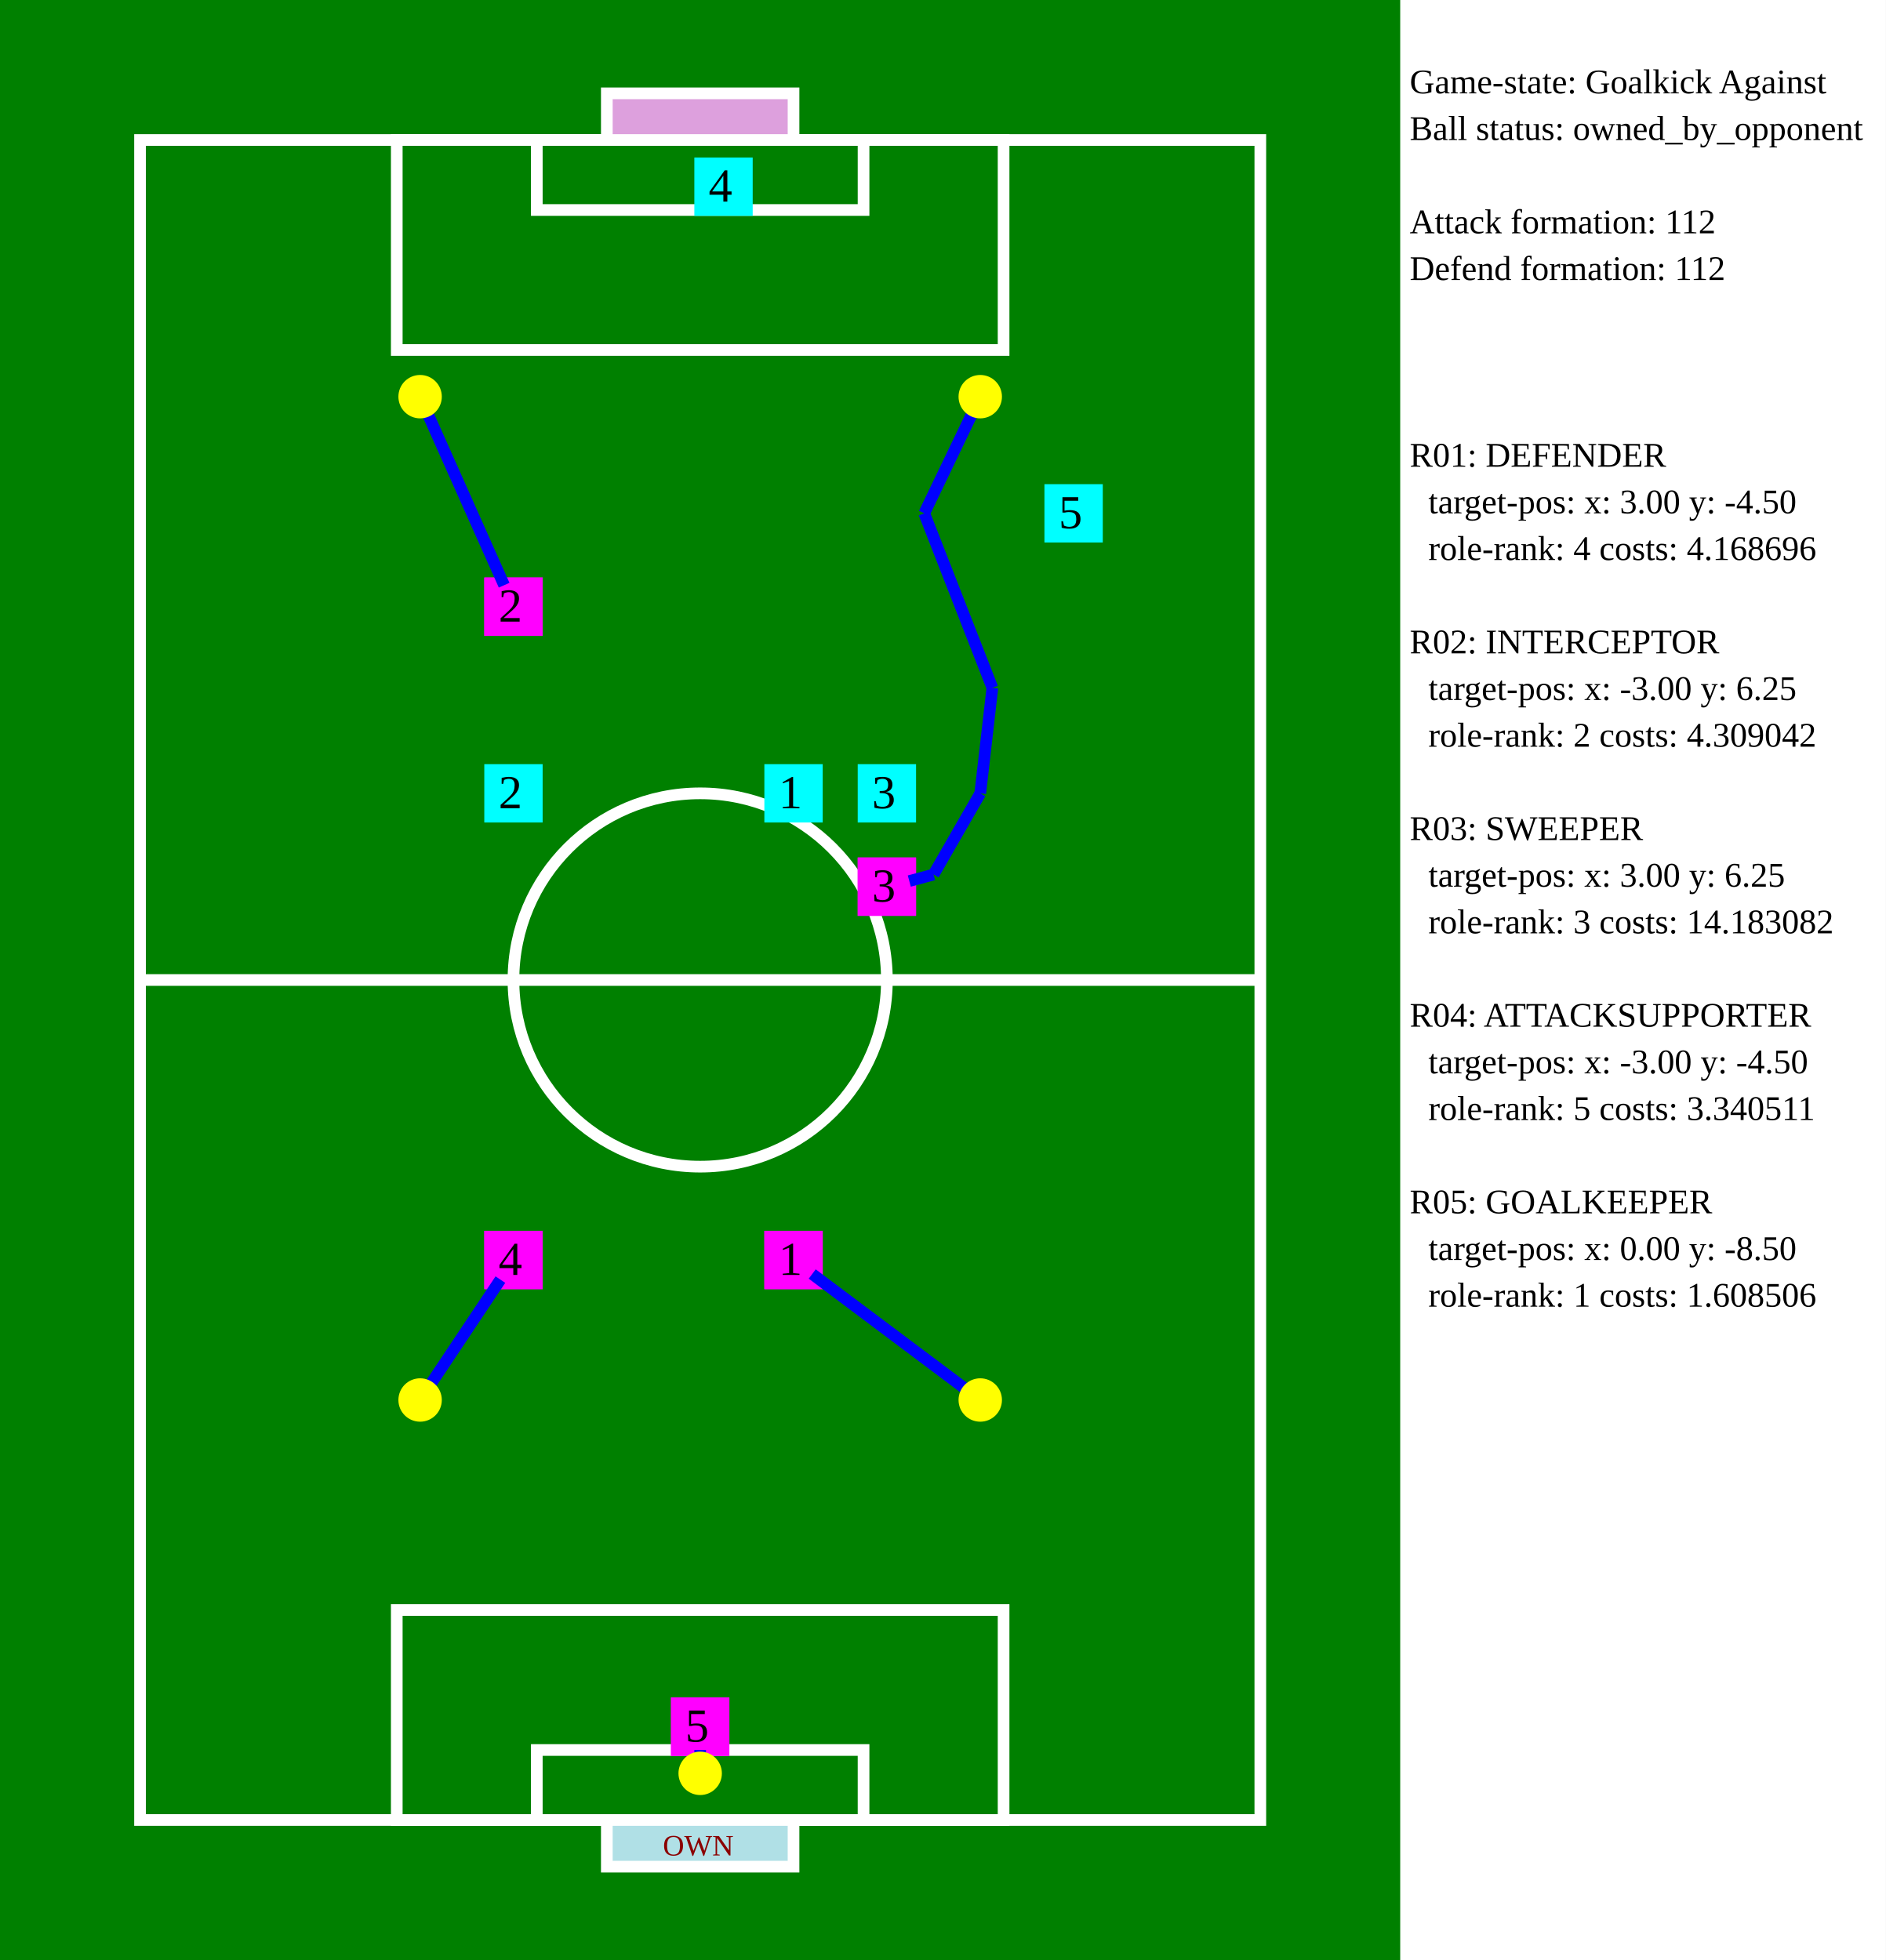
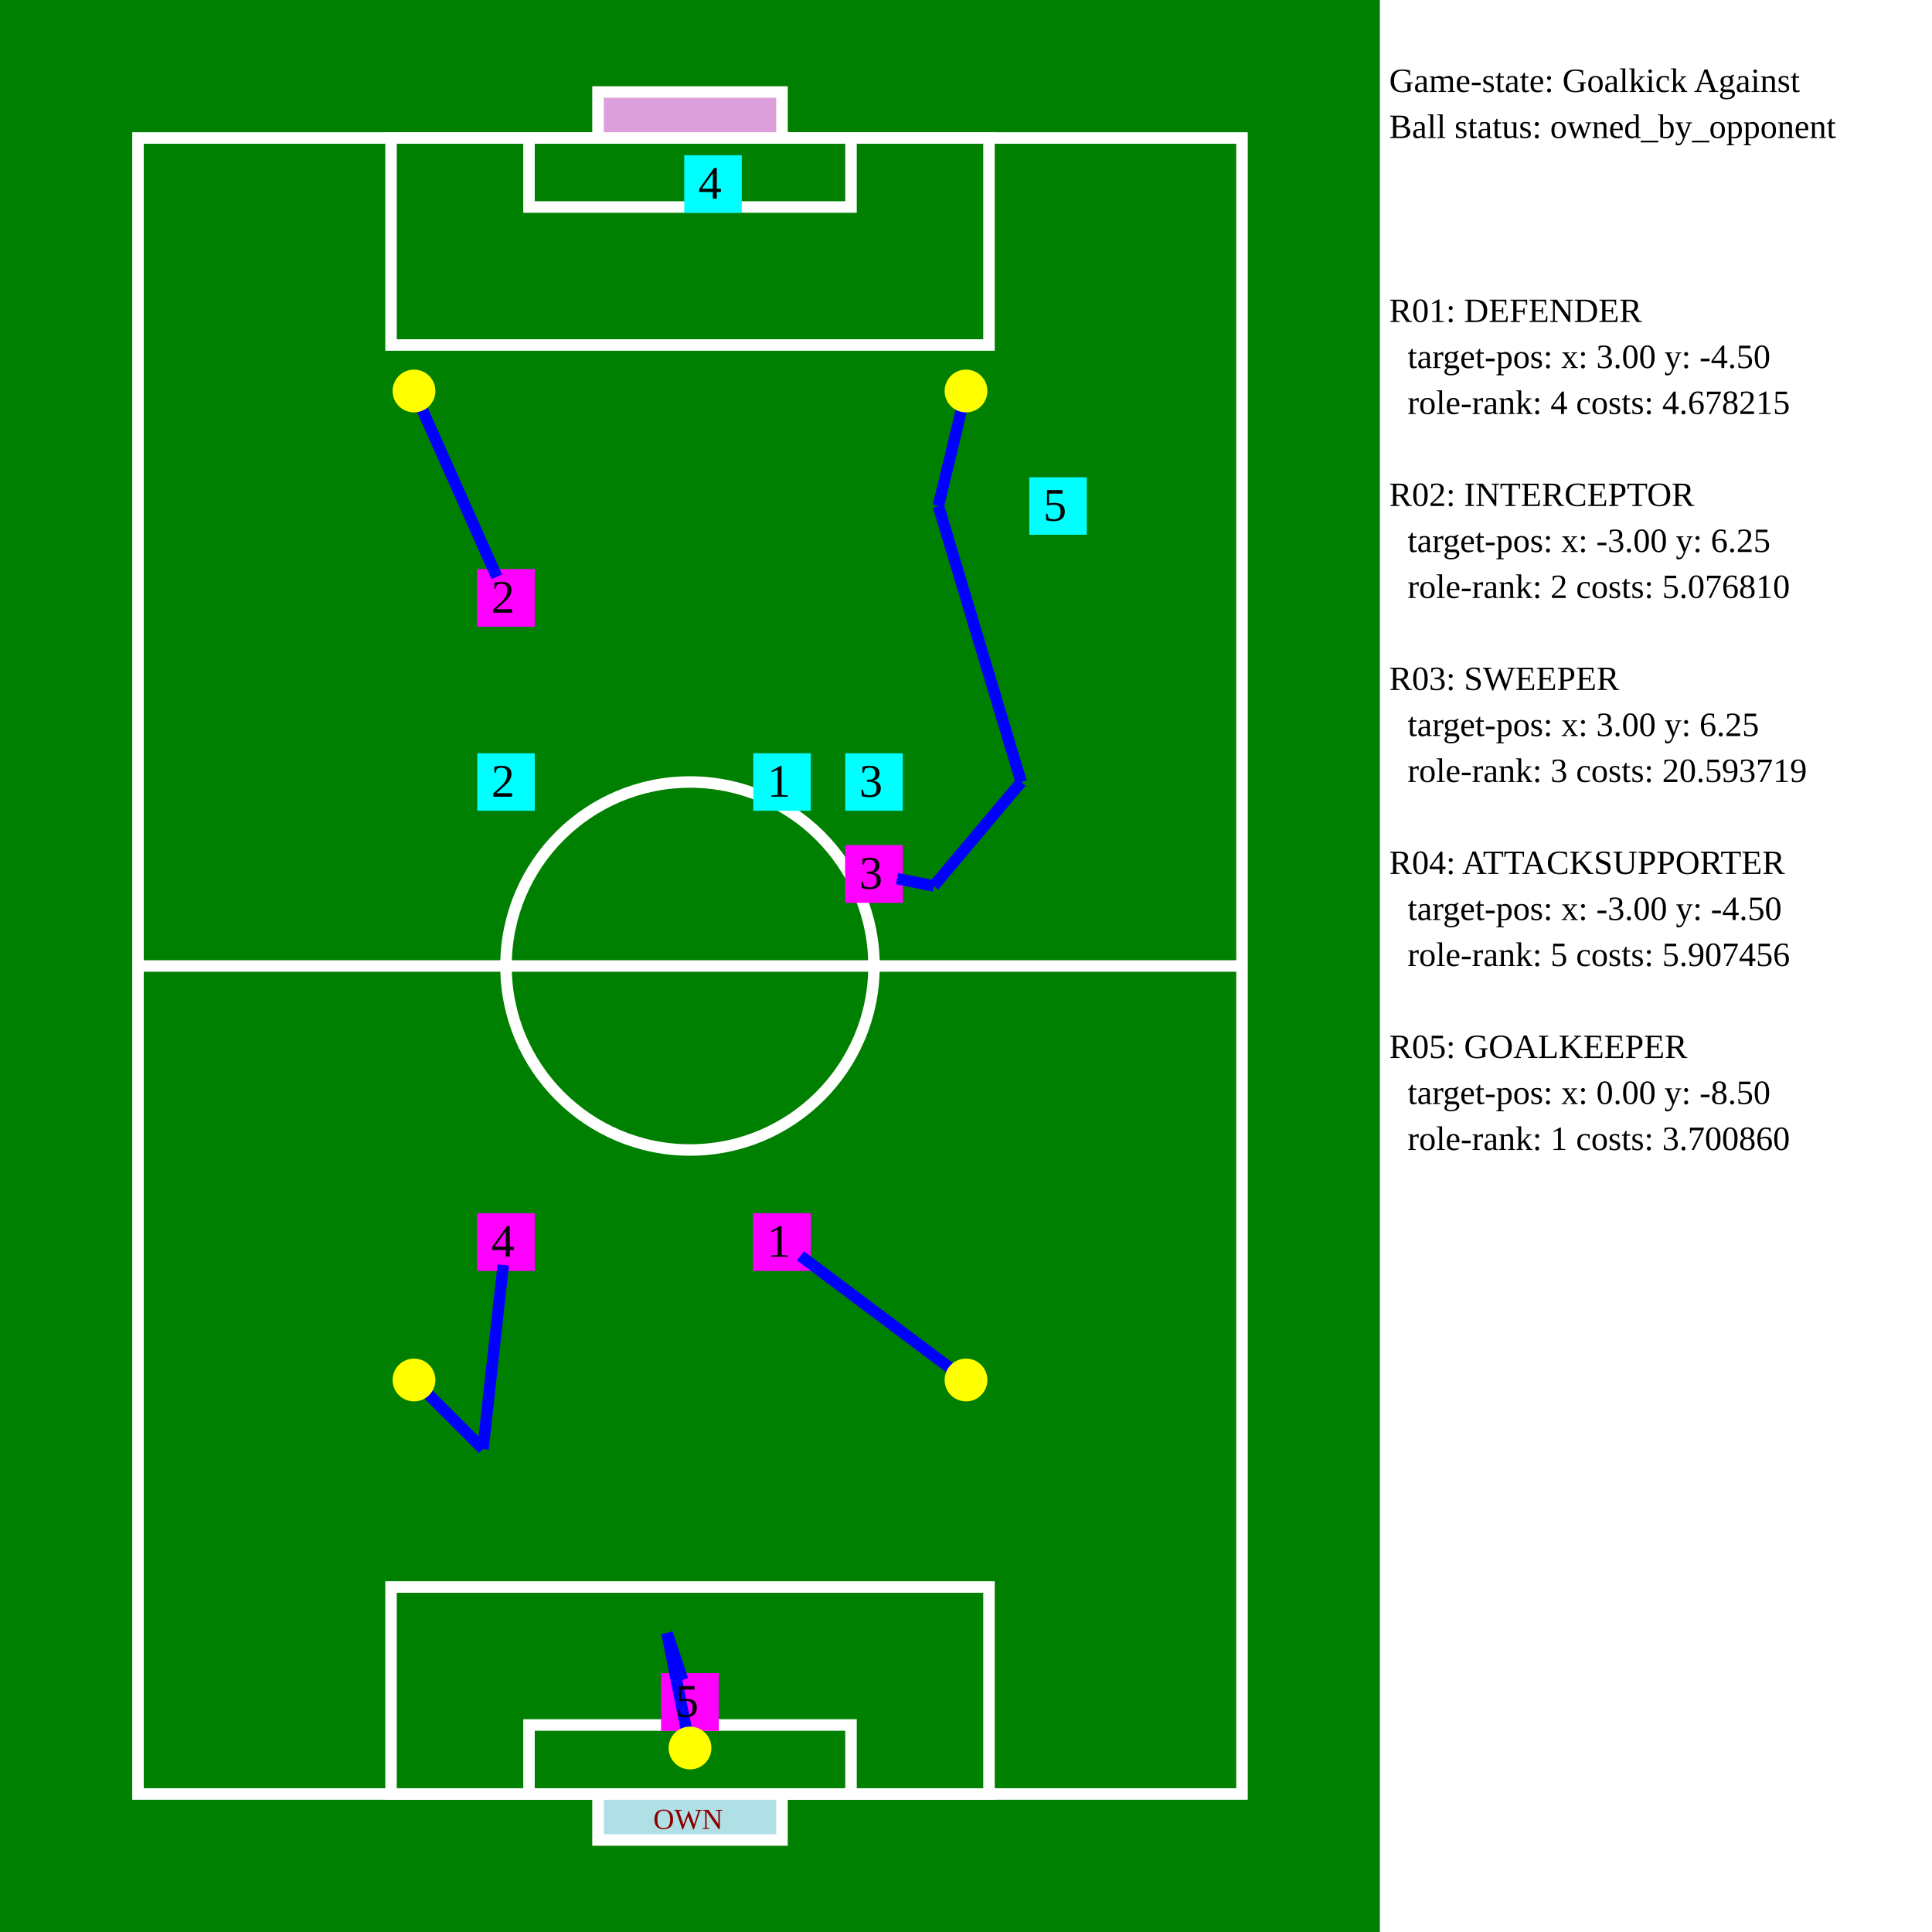
- <svg xmlns="http://www.w3.org/2000/svg" width="20.20cm" height="21.00cm" version="1.1">
+ <svg xmlns="http://www.w3.org/2000/svg" width="21.00cm" height="21.00cm" version="1.1">
  <rect x="0cm" y="0cm" width="15.00cm" height="21.00cm" fill="green" stroke-width="0.02cm" />
-   <rect x="15.00cm" y="0cm" width="5.20cm" height="21.00cm" fill="white" stroke-width="0.02cm" />
+   <rect x="15.00cm" y="0cm" width="6.00cm" height="21.00cm" fill="white" stroke-width="0.02cm" />
  <text x="15.10cm" y="1.00cm" font-size="14" font-weight-absolute="bold" fill="black">Game-state: Goalkick Against</text>
  <text x="15.10cm" y="1.50cm" font-size="14" font-weight-absolute="bold" fill="black">Ball status: owned_by_opponent</text>
-   <text x="15.10cm" y="2.50cm" font-size="14" font-weight-absolute="bold" fill="black">Attack formation: 112</text>
-   <text x="15.10cm" y="3.00cm" font-size="14" font-weight-absolute="bold" fill="black">Defend formation: 112</text>
-   <text x="15.10cm" y="5.00cm" font-size="14" font-weight-absolute="bold" fill="black">R01: DEFENDER</text>
-   <text x="15.30cm" y="5.50cm" font-size="14" font-weight-absolute="bold" fill="black">target-pos: x: 3.00 y: -4.50</text>
-   <text x="15.30cm" y="6.00cm" font-size="14" font-weight-absolute="bold" fill="black">role-rank: 4 costs: 4.168696</text>
-   <text x="15.10cm" y="7.00cm" font-size="14" font-weight-absolute="bold" fill="black">R02: INTERCEPTOR</text>
-   <text x="15.30cm" y="7.50cm" font-size="14" font-weight-absolute="bold" fill="black">target-pos: x: -3.00 y: 6.25</text>
-   <text x="15.30cm" y="8.00cm" font-size="14" font-weight-absolute="bold" fill="black">role-rank: 2 costs: 4.309042</text>
-   <text x="15.10cm" y="9.00cm" font-size="14" font-weight-absolute="bold" fill="black">R03: SWEEPER</text>
-   <text x="15.30cm" y="9.50cm" font-size="14" font-weight-absolute="bold" fill="black">target-pos: x: 3.00 y: 6.25</text>
-   <text x="15.30cm" y="10.00cm" font-size="14" font-weight-absolute="bold" fill="black">role-rank: 3 costs: 14.183082</text>
-   <text x="15.10cm" y="11.00cm" font-size="14" font-weight-absolute="bold" fill="black">R04: ATTACKSUPPORTER</text>
-   <text x="15.30cm" y="11.50cm" font-size="14" font-weight-absolute="bold" fill="black">target-pos: x: -3.00 y: -4.50</text>
-   <text x="15.30cm" y="12.00cm" font-size="14" font-weight-absolute="bold" fill="black">role-rank: 5 costs: 3.340511</text>
-   <text x="15.10cm" y="13.00cm" font-size="14" font-weight-absolute="bold" fill="black">R05: GOALKEEPER</text>
-   <text x="15.30cm" y="13.50cm" font-size="14" font-weight-absolute="bold" fill="black">target-pos: x: 0.00 y: -8.50</text>
-   <text x="15.30cm" y="14.00cm" font-size="14" font-weight-absolute="bold" fill="black">role-rank: 1 costs: 1.608506</text>
+   <text x="15.10cm" y="3.50cm" font-size="14" font-weight-absolute="bold" fill="black">R01: DEFENDER</text>
+   <text x="15.30cm" y="4.00cm" font-size="14" font-weight-absolute="bold" fill="black">target-pos: x: 3.00 y: -4.50</text>
+   <text x="15.30cm" y="4.50cm" font-size="14" font-weight-absolute="bold" fill="black">role-rank: 4 costs: 4.678215</text>
+   <text x="15.10cm" y="5.50cm" font-size="14" font-weight-absolute="bold" fill="black">R02: INTERCEPTOR</text>
+   <text x="15.30cm" y="6.00cm" font-size="14" font-weight-absolute="bold" fill="black">target-pos: x: -3.00 y: 6.25</text>
+   <text x="15.30cm" y="6.50cm" font-size="14" font-weight-absolute="bold" fill="black">role-rank: 2 costs: 5.076810</text>
+   <text x="15.10cm" y="7.50cm" font-size="14" font-weight-absolute="bold" fill="black">R03: SWEEPER</text>
+   <text x="15.30cm" y="8.00cm" font-size="14" font-weight-absolute="bold" fill="black">target-pos: x: 3.00 y: 6.25</text>
+   <text x="15.30cm" y="8.50cm" font-size="14" font-weight-absolute="bold" fill="black">role-rank: 3 costs: 20.593719</text>
+   <text x="15.10cm" y="9.50cm" font-size="14" font-weight-absolute="bold" fill="black">R04: ATTACKSUPPORTER</text>
+   <text x="15.30cm" y="10.00cm" font-size="14" font-weight-absolute="bold" fill="black">target-pos: x: -3.00 y: -4.50</text>
+   <text x="15.30cm" y="10.50cm" font-size="14" font-weight-absolute="bold" fill="black">role-rank: 5 costs: 5.907456</text>
+   <text x="15.10cm" y="11.50cm" font-size="14" font-weight-absolute="bold" fill="black">R05: GOALKEEPER</text>
+   <text x="15.30cm" y="12.00cm" font-size="14" font-weight-absolute="bold" fill="black">target-pos: x: 0.00 y: -8.50</text>
+   <text x="15.30cm" y="12.50cm" font-size="14" font-weight-absolute="bold" fill="black">role-rank: 1 costs: 3.700860</text>
  <rect x="1.50cm" y="1.50cm" width="12.00cm" height="18.00cm" fill="none" stroke="white" stroke-width="0.125cm" />
  <line x1="1.50cm" y1="10.50cm" x2="13.50cm" y2="10.50cm" stroke-width="0.125cm" stroke="white" />
  <circle cx="7.50cm" cy="10.50cm" r="2.00cm" fill="none" stroke="white" stroke-width="0.125cm" />
  <rect x="4.25cm" y="1.50cm" width="6.50cm" height="2.25cm" fill="green" stroke="white" stroke-width="0.125cm" />
  <rect x="4.25cm" y="17.25cm" width="6.50cm" height="2.25cm" fill="green" stroke="white" stroke-width="0.125cm" />
  <rect x="5.75cm" y="1.50cm" width="3.50cm" height="0.75cm" fill="green" stroke="white" stroke-width="0.125cm" />
  <rect x="5.75cm" y="18.75cm" width="3.50cm" height="0.75cm" fill="green" stroke="white" stroke-width="0.125cm" />
  <rect x="6.50cm" y="1.00cm" width="2.00cm" height="0.50cm" fill="plum" stroke="white" stroke-width="0.125cm" />
  <rect x="6.50cm" y="19.50cm" width="2.00cm" height="0.50cm" fill="powderblue" stroke="white" stroke-width="0.125cm" />
  <text x="7.10cm" y="19.88cm" fill="darkred">OWN</text>
  <rect x="8.25cm" y="8.25cm" width="0.50cm" height="0.50cm" fill="cyan" stroke="cyan" stroke-width="0.125cm" />
  <text x="8.34cm" y="8.66cm" font-size="large" font-weight-absolute="bold" fill="black">1</text>
  <rect x="5.25cm" y="8.25cm" width="0.50cm" height="0.50cm" fill="cyan" stroke="cyan" stroke-width="0.125cm" />
  <text x="5.34cm" y="8.66cm" font-size="large" font-weight-absolute="bold" fill="black">2</text>
  <rect x="9.25cm" y="8.25cm" width="0.50cm" height="0.50cm" fill="cyan" stroke="cyan" stroke-width="0.125cm" />
  <text x="9.34cm" y="8.66cm" font-size="large" font-weight-absolute="bold" fill="black">3</text>
  <rect x="7.50cm" y="1.75cm" width="0.50cm" height="0.50cm" fill="cyan" stroke="cyan" stroke-width="0.125cm" />
  <text x="7.59cm" y="2.16cm" font-size="large" font-weight-absolute="bold" fill="black">4</text>
  <rect x="11.25cm" y="5.25cm" width="0.50cm" height="0.50cm" fill="cyan" stroke="cyan" stroke-width="0.125cm" />
  <text x="11.34cm" y="5.66cm" font-size="large" font-weight-absolute="bold" fill="black">5</text>
  <rect x="8.25cm" y="13.25cm" width="0.50cm" height="0.50cm" fill="magenta" stroke="magenta" stroke-width="0.125cm" />
  <rect x="5.25cm" y="6.25cm" width="0.50cm" height="0.50cm" fill="magenta" stroke="magenta" stroke-width="0.125cm" />
  <rect x="9.25cm" y="9.25cm" width="0.50cm" height="0.50cm" fill="magenta" stroke="magenta" stroke-width="0.125cm" />
  <rect x="5.25cm" y="13.25cm" width="0.50cm" height="0.50cm" fill="magenta" stroke="magenta" stroke-width="0.125cm" />
  <rect x="7.25cm" y="18.25cm" width="0.50cm" height="0.50cm" fill="magenta" stroke="magenta" stroke-width="0.125cm" />
  <rect x="8.25cm" y="13.25cm" width="0.50cm" height="0.50cm" fill="magenta" stroke="magenta" stroke-width="0.125cm" />
  <line x1="8.70cm" y1="13.65cm" x2="10.50cm" y2="15.00cm" stroke-width="0.125cm" stroke="blue" />
  <circle cx="10.50cm" cy="15.00cm" r="0.17cm" fill="yellow" stroke="yellow" stroke-width="0.125cm" />
  <rect x="5.25cm" y="6.25cm" width="0.50cm" height="0.50cm" fill="magenta" stroke="magenta" stroke-width="0.125cm" />
  <line x1="5.40cm" y1="6.27cm" x2="4.50cm" y2="4.25cm" stroke-width="0.125cm" stroke="blue" />
  <circle cx="4.50cm" cy="4.25cm" r="0.17cm" fill="yellow" stroke="yellow" stroke-width="0.125cm" />
  <rect x="9.25cm" y="9.25cm" width="0.50cm" height="0.50cm" fill="magenta" stroke="magenta" stroke-width="0.125cm" />
-   <line x1="9.74cm" y1="9.44cm" x2="10.00cm" y2="9.37cm" stroke-width="0.125cm" stroke="blue" />
-   <line x1="10.00cm" y1="9.37cm" x2="10.50cm" y2="8.50cm" stroke-width="0.125cm" stroke="blue" />
-   <line x1="10.50cm" y1="8.50cm" x2="10.63cm" y2="7.37cm" stroke-width="0.125cm" stroke="blue" />
-   <line x1="10.63cm" y1="7.37cm" x2="9.90cm" y2="5.50cm" stroke-width="0.125cm" stroke="blue" />
-   <line x1="9.90cm" y1="5.50cm" x2="10.50cm" y2="4.25cm" stroke-width="0.125cm" stroke="blue" />
+   <line x1="9.75cm" y1="9.55cm" x2="10.15cm" y2="9.63cm" stroke-width="0.125cm" stroke="blue" />
+   <line x1="10.15cm" y1="9.63cm" x2="11.10cm" y2="8.50cm" stroke-width="0.125cm" stroke="blue" />
+   <line x1="11.10cm" y1="8.50cm" x2="10.20cm" y2="5.50cm" stroke-width="0.125cm" stroke="blue" />
+   <line x1="10.20cm" y1="5.50cm" x2="10.50cm" y2="4.25cm" stroke-width="0.125cm" stroke="blue" />
  <circle cx="10.50cm" cy="4.25cm" r="0.17cm" fill="yellow" stroke="yellow" stroke-width="0.125cm" />
  <rect x="5.25cm" y="13.25cm" width="0.50cm" height="0.50cm" fill="magenta" stroke="magenta" stroke-width="0.125cm" />
-   <line x1="5.36cm" y1="13.71cm" x2="4.50cm" y2="15.00cm" stroke-width="0.125cm" stroke="blue" />
+   <line x1="5.47cm" y1="13.75cm" x2="5.25cm" y2="15.75cm" stroke-width="0.125cm" stroke="blue" />
+   <line x1="5.25cm" y1="15.75cm" x2="4.50cm" y2="15.00cm" stroke-width="0.125cm" stroke="blue" />
  <circle cx="4.50cm" cy="15.00cm" r="0.17cm" fill="yellow" stroke="yellow" stroke-width="0.125cm" />
  <rect x="7.25cm" y="18.25cm" width="0.50cm" height="0.50cm" fill="magenta" stroke="magenta" stroke-width="0.125cm" />
-   <line x1="7.50cm" y1="18.75cm" x2="7.50cm" y2="19.00cm" stroke-width="0.125cm" stroke="blue" />
+   <line x1="7.42cm" y1="18.26cm" x2="7.25cm" y2="17.75cm" stroke-width="0.125cm" stroke="blue" />
+   <line x1="7.25cm" y1="17.75cm" x2="7.50cm" y2="19.00cm" stroke-width="0.125cm" stroke="blue" />
  <circle cx="7.50cm" cy="19.00cm" r="0.17cm" fill="yellow" stroke="yellow" stroke-width="0.125cm" />
  <text x="8.34cm" y="13.66cm" font-size="large" font-weight-absolute="bold" fill="black">1</text>
  <text x="5.34cm" y="6.66cm" font-size="large" font-weight-absolute="bold" fill="black">2</text>
  <text x="9.34cm" y="9.66cm" font-size="large" font-weight-absolute="bold" fill="black">3</text>
  <text x="5.34cm" y="13.66cm" font-size="large" font-weight-absolute="bold" fill="black">4</text>
  <text x="7.34cm" y="18.66cm" font-size="large" font-weight-absolute="bold" fill="black">5</text>
</svg>
